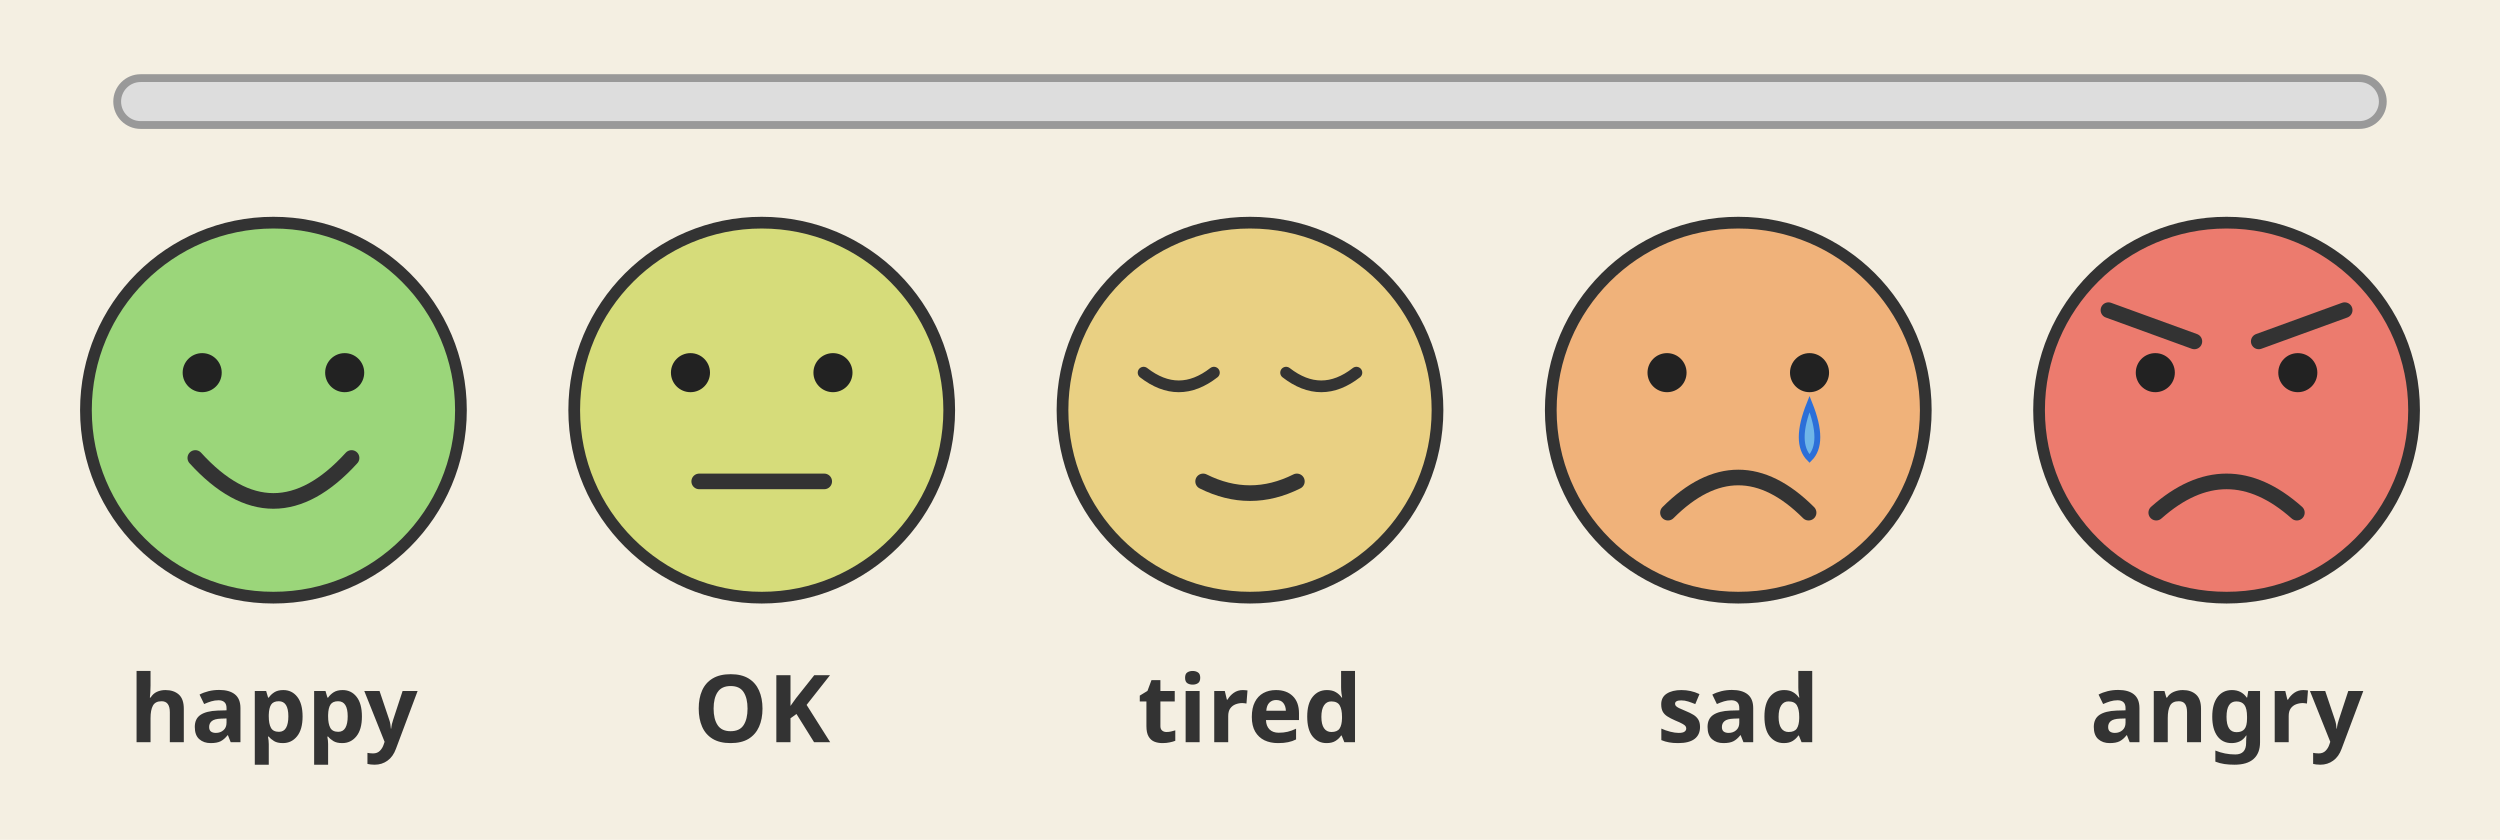
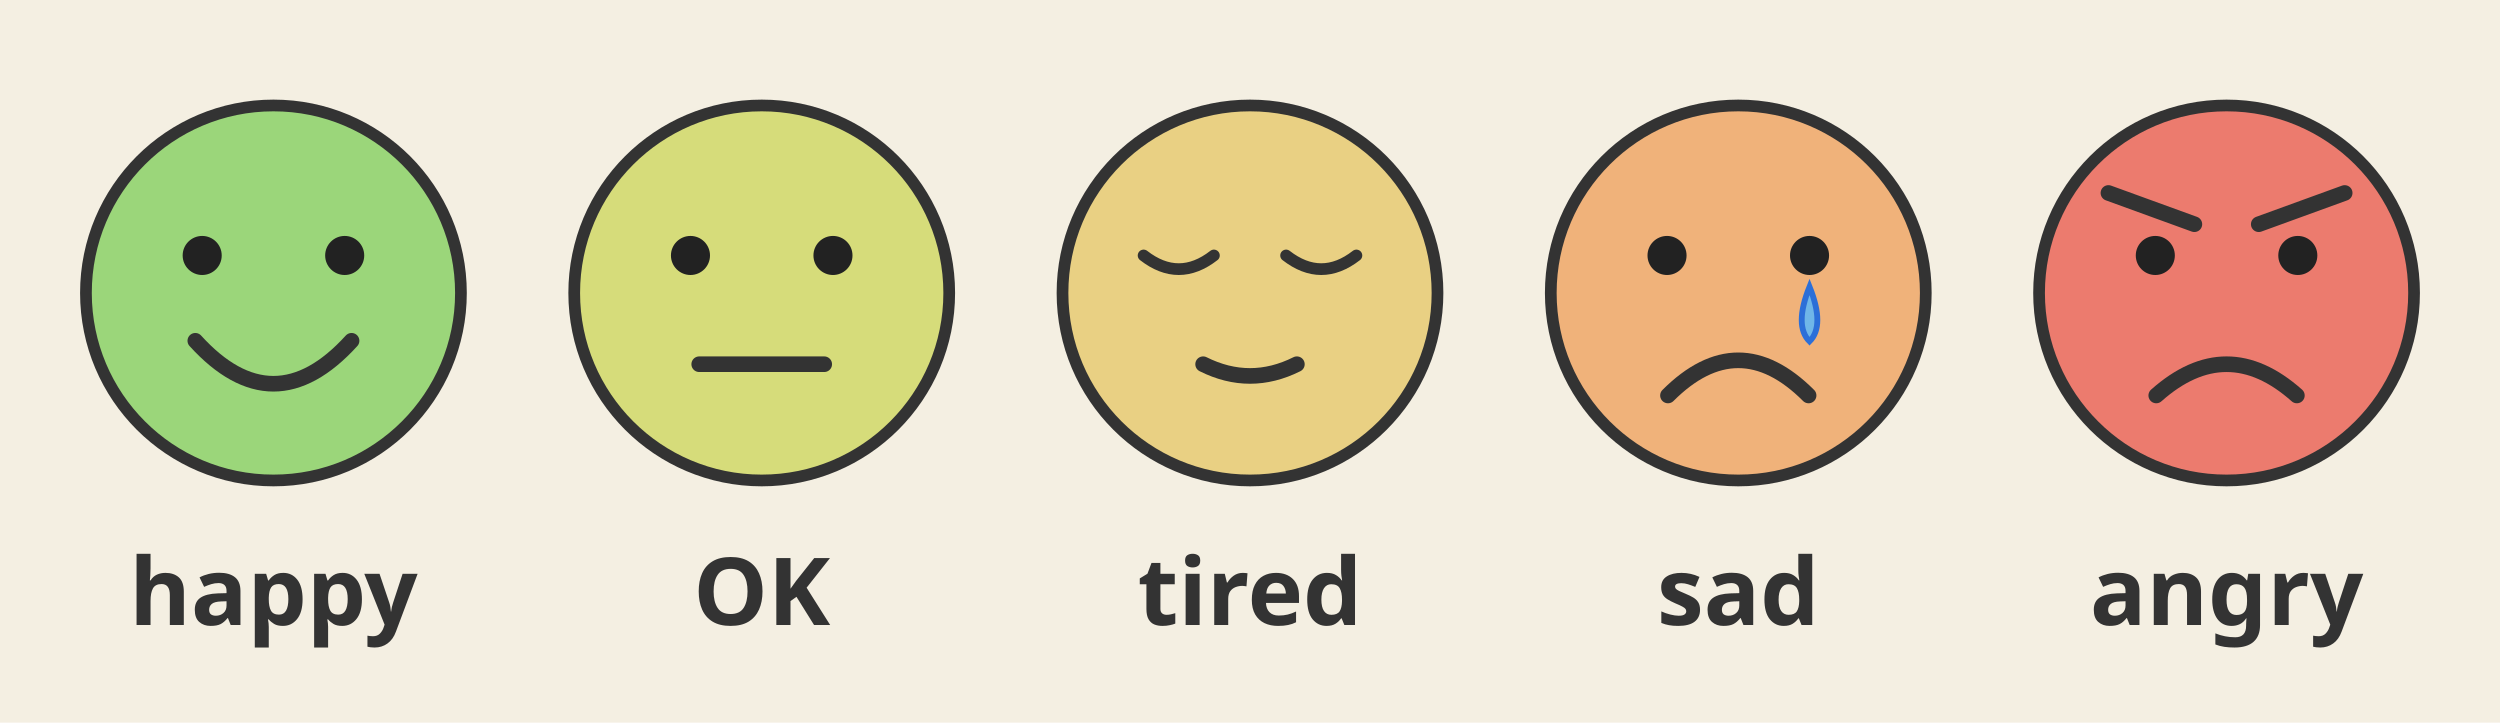
- <svg xmlns="http://www.w3.org/2000/svg" viewBox="0 0 640 215" role="img">
+ <svg xmlns="http://www.w3.org/2000/svg" viewBox="0 0 640 185" role="img">
  <defs>
    <g id="sophie" stroke="#333" stroke-width="2" stroke-linejoin="round" stroke-linecap="round">
      <path d="M14 168 C8 120 22 88 50 84 C78 88 92 120 86 168 C70 178 30 178 14 168 Z" fill="#3a9a5b" />
      <ellipse cx="50" cy="52" rx="30" ry="32" fill="#f3d2b3" />
      <path d="M18 54 Q14 14 50 12 Q86 14 82 54 Q80 34 62 28 Q40 36 22 40 Z" fill="#d9b45a" />
      <path d="M20 50 C10 70 12 96 22 108" fill="none" stroke="#d9b45a" stroke-width="8" />
      <path d="M80 50 C90 70 88 96 78 108" fill="none" stroke="#d9b45a" stroke-width="8" />
      <circle cx="40" cy="56" r="3" fill="#222" />
      <circle cx="60" cy="56" r="3" fill="#222" />
      <path d="M42 68 Q50 75 58 68" fill="none" />
    </g>
    <g id="ellie" stroke="#333" stroke-width="2" stroke-linejoin="round" stroke-linecap="round">
      <path d="M14 168 C8 120 22 88 50 84 C78 88 92 120 86 168 C70 178 30 178 14 168 Z" fill="#d33" />
      <ellipse cx="50" cy="52" rx="30" ry="32" fill="#f3d2b3" />
      <path d="M18 54 Q14 14 50 12 Q86 14 82 54 Q80 34 62 28 Q40 36 22 40 Z" fill="#b5501e" />
      <path d="M82 30 C104 34 108 70 92 90" fill="none" stroke="#b5501e" stroke-width="10" />
      <circle cx="40" cy="56" r="3" fill="#222" />
      <circle cx="60" cy="56" r="3" fill="#222" />
      <path d="M42 68 Q50 75 58 68" fill="none" />
    </g>
    <g id="peter" stroke="#333" stroke-width="2" stroke-linejoin="round" stroke-linecap="round">
      <path d="M14 168 C8 120 22 88 50 84 C78 88 92 120 86 168 C70 178 30 178 14 168 Z" fill="#e0b020" />
      <ellipse cx="50" cy="52" rx="30" ry="32" fill="#f3d2b3" />
      <path d="M18 54 Q14 14 50 12 Q86 14 82 54 Q80 34 62 28 Q40 36 22 40 Z" fill="#6b3f1e" />
      <circle cx="40" cy="56" r="3" fill="#222" />
      <circle cx="60" cy="56" r="3" fill="#222" />
      <path d="M40 66 Q50 78 60 66" fill="none" />
    </g>
    <g id="amir" stroke="#333" stroke-width="2" stroke-linejoin="round" stroke-linecap="round">
      <path d="M14 168 C8 120 22 88 50 84 C78 88 92 120 86 168 C70 178 30 178 14 168 Z" fill="#3a6fd8" />
      <ellipse cx="50" cy="54" rx="30" ry="32" fill="#c68f62" />
      <path d="M18 54 Q10 22 30 14 Q40 6 52 12 Q72 6 82 22 Q92 40 82 54 Q80 34 62 28 Q40 34 22 42 Z" fill="#222" />
      <circle cx="39" cy="57" r="8" fill="none" />
      <circle cx="61" cy="57" r="8" fill="none" />
      <path d="M47 57 L53 57" fill="none" />
      <circle cx="39" cy="57" r="2.5" fill="#222" />
      <circle cx="61" cy="57" r="2.5" fill="#222" />
      <path d="M42 70 Q50 77 58 70" fill="none" />
    </g>
    <g id="mrs-parker" stroke="#333" stroke-width="2" stroke-linejoin="round" stroke-linecap="round">
      <path d="M12 168 C6 120 20 88 50 84 C80 88 94 120 88 168 C70 178 30 178 12 168 Z" fill="#2a9d8f" />
      <ellipse cx="50" cy="52" rx="30" ry="32" fill="#f1cdb0" />
      <path d="M18 54 Q14 14 50 12 Q86 14 82 54 Q80 34 62 28 Q40 36 22 40 Z" fill="#b5501e" />
      <circle cx="50" cy="8" r="13" fill="#b5501e" />
      <circle cx="40" cy="56" r="3" fill="#222" />
      <circle cx="60" cy="56" r="3" fill="#222" />
      <path d="M42 68 Q50 75 58 68" fill="none" />
    </g>
    <g id="mr-hill" stroke="#333" stroke-width="2" stroke-linejoin="round" stroke-linecap="round">
      <path d="M12 168 C6 120 20 88 50 84 C80 88 94 120 88 168 C70 178 30 178 12 168 Z" fill="#8a5a2b" />
      <ellipse cx="50" cy="52" rx="30" ry="32" fill="#f1cdb0" />
      <path d="M18 54 Q14 14 50 12 Q86 14 82 54 Q80 34 62 28 Q40 36 22 40 Z" fill="#aaa" />
      <circle cx="40" cy="56" r="3" fill="#222" />
      <circle cx="60" cy="56" r="3" fill="#222" />
      <path d="M42 68 Q50 75 58 68" fill="none" />
    </g>
    <g id="mr-parker" stroke="#333" stroke-width="2" stroke-linejoin="round" stroke-linecap="round">
      <path d="M12 168 C6 120 20 88 50 84 C80 88 94 120 88 168 C70 178 30 178 12 168 Z" fill="#8d99a6" />
      <ellipse cx="50" cy="52" rx="30" ry="32" fill="#f1cdb0" />
      <path d="M18 54 Q14 14 50 12 Q86 14 82 54 Q80 34 62 28 Q40 36 22 40 Z" fill="#6b3f1e" />
      <circle cx="40" cy="56" r="3" fill="#222" />
      <circle cx="60" cy="56" r="3" fill="#222" />
      <path d="M42 68 Q50 75 58 68" fill="none" />
    </g>
    <g id="grandma" stroke="#333" stroke-width="2" stroke-linejoin="round" stroke-linecap="round">
      <path d="M12 168 C6 120 20 88 50 84 C80 88 94 120 88 168 C70 178 30 178 12 168 Z" fill="#8e5bb5" />
      <ellipse cx="50" cy="52" rx="30" ry="32" fill="#f1cdb0" />
      <path d="M18 54 Q14 14 50 12 Q86 14 82 54 Q80 34 62 28 Q40 36 22 40 Z" fill="#bbb" />
      <circle cx="50" cy="8" r="13" fill="#bbb" />
      <circle cx="40" cy="56" r="3" fill="#222" />
      <circle cx="60" cy="56" r="3" fill="#222" />
      <path d="M42 68 Q50 75 58 68" fill="none" />
    </g>
  </defs>
-   <rect width="640" height="215" fill="#f4efe2" />
-   <rect x="30" y="20" width="580" height="12" rx="6" fill="#ddd" stroke="#999" stroke-width="2" />
-   <circle cx="70" cy="105" r="48" fill="#9bd67a" stroke="#333" stroke-width="3" />
-   <circle cx="51.76" cy="95.4" r="5" fill="#222" />
-   <circle cx="88.24" cy="95.4" r="5" fill="#222" />
-   <path d="M50 117.24 Q70 139.24 90 117.24" fill="none" stroke="#333" stroke-width="4" stroke-linecap="round" />
-   <text x="70" y="190" text-anchor="middle" font-family="sans-serif" font-size="24" font-weight="bold" fill="#333">happy</text>
-   <circle cx="195" cy="105" r="48" fill="#d6dc7a" stroke="#333" stroke-width="3" />
-   <circle cx="176.76" cy="95.4" r="5" fill="#222" />
-   <circle cx="213.24" cy="95.4" r="5" fill="#222" />
-   <path d="M179 123.24 L211 123.24" fill="none" stroke="#333" stroke-width="4" stroke-linecap="round" />
-   <text x="195" y="190" text-anchor="middle" font-family="sans-serif" font-size="24" font-weight="bold" fill="#333">OK</text>
-   <circle cx="320" cy="105" r="48" fill="#e9d083" stroke="#333" stroke-width="3" />
-   <path d="M292.76 95.4 Q301.76 102.4 310.76 95.4" fill="none" stroke="#333" stroke-width="3" stroke-linecap="round" />
-   <path d="M329.24 95.4 Q338.24 102.4 347.24 95.4" fill="none" stroke="#333" stroke-width="3" stroke-linecap="round" />
-   <path d="M308 123.24 Q320 129.24 332 123.24" fill="none" stroke="#333" stroke-width="4" stroke-linecap="round" />
-   <text x="320" y="190" text-anchor="middle" font-family="sans-serif" font-size="24" font-weight="bold" fill="#333">tired</text>
-   <circle cx="445" cy="105" r="48" fill="#f0b27a" stroke="#333" stroke-width="3" />
-   <circle cx="426.76" cy="95.4" r="5" fill="#222" />
-   <circle cx="463.24" cy="95.4" r="5" fill="#222" />
-   <path d="M427 131.24 Q445 113.24 463 131.24" fill="none" stroke="#333" stroke-width="4" stroke-linecap="round" />
-   <path d="M463.24 103.4 q-4 10 0 14 q4 -4 0 -14 z" fill="#6fb6e8" stroke="#2c6fd8" stroke-width="1.5" />
-   <text x="445" y="190" text-anchor="middle" font-family="sans-serif" font-size="24" font-weight="bold" fill="#333">sad</text>
-   <circle cx="570" cy="105" r="48" fill="#ec7b6e" stroke="#333" stroke-width="3" />
-   <circle cx="551.76" cy="95.4" r="5" fill="#222" />
-   <circle cx="588.24" cy="95.4" r="5" fill="#222" />
-   <path d="M539.76 79.4 L561.76 87.4" stroke="#333" stroke-width="4" stroke-linecap="round" />
-   <path d="M600.24 79.4 L578.24 87.4" stroke="#333" stroke-width="4" stroke-linecap="round" />
-   <path d="M552 131.24 Q570 115.24 588 131.24" fill="none" stroke="#333" stroke-width="4" stroke-linecap="round" />
-   <text x="570" y="190" text-anchor="middle" font-family="sans-serif" font-size="24" font-weight="bold" fill="#333">angry</text>
+   <rect width="640" height="185" fill="#f4efe2" />
+   <circle cx="70" cy="75" r="48" fill="#9bd67a" stroke="#333" stroke-width="3" />
+   <circle cx="51.76" cy="65.4" r="5" fill="#222" />
+   <circle cx="88.24" cy="65.4" r="5" fill="#222" />
+   <path d="M50 87.24 Q70 109.24 90 87.24" fill="none" stroke="#333" stroke-width="4" stroke-linecap="round" />
+   <text x="70" y="160" text-anchor="middle" font-family="sans-serif" font-size="24" font-weight="bold" fill="#333">happy</text>
+   <circle cx="195" cy="75" r="48" fill="#d6dc7a" stroke="#333" stroke-width="3" />
+   <circle cx="176.76" cy="65.4" r="5" fill="#222" />
+   <circle cx="213.24" cy="65.4" r="5" fill="#222" />
+   <path d="M179 93.24 L211 93.24" fill="none" stroke="#333" stroke-width="4" stroke-linecap="round" />
+   <text x="195" y="160" text-anchor="middle" font-family="sans-serif" font-size="24" font-weight="bold" fill="#333">OK</text>
+   <circle cx="320" cy="75" r="48" fill="#e9d083" stroke="#333" stroke-width="3" />
+   <path d="M292.76 65.4 Q301.76 72.4 310.76 65.4" fill="none" stroke="#333" stroke-width="3" stroke-linecap="round" />
+   <path d="M329.24 65.4 Q338.24 72.4 347.24 65.4" fill="none" stroke="#333" stroke-width="3" stroke-linecap="round" />
+   <path d="M308 93.24 Q320 99.24 332 93.24" fill="none" stroke="#333" stroke-width="4" stroke-linecap="round" />
+   <text x="320" y="160" text-anchor="middle" font-family="sans-serif" font-size="24" font-weight="bold" fill="#333">tired</text>
+   <circle cx="445" cy="75" r="48" fill="#f0b27a" stroke="#333" stroke-width="3" />
+   <circle cx="426.76" cy="65.4" r="5" fill="#222" />
+   <circle cx="463.24" cy="65.4" r="5" fill="#222" />
+   <path d="M427 101.24 Q445 83.24 463 101.24" fill="none" stroke="#333" stroke-width="4" stroke-linecap="round" />
+   <path d="M463.24 73.4 q-4 10 0 14 q4 -4 0 -14 z" fill="#6fb6e8" stroke="#2c6fd8" stroke-width="1.5" />
+   <text x="445" y="160" text-anchor="middle" font-family="sans-serif" font-size="24" font-weight="bold" fill="#333">sad</text>
+   <circle cx="570" cy="75" r="48" fill="#ec7b6e" stroke="#333" stroke-width="3" />
+   <circle cx="551.76" cy="65.4" r="5" fill="#222" />
+   <circle cx="588.24" cy="65.4" r="5" fill="#222" />
+   <path d="M539.76 49.4 L561.76 57.4" stroke="#333" stroke-width="4" stroke-linecap="round" />
+   <path d="M600.24 49.4 L578.24 57.4" stroke="#333" stroke-width="4" stroke-linecap="round" />
+   <path d="M552 101.24 Q570 85.24 588 101.24" fill="none" stroke="#333" stroke-width="4" stroke-linecap="round" />
+   <text x="570" y="160" text-anchor="middle" font-family="sans-serif" font-size="24" font-weight="bold" fill="#333">angry</text>
</svg>
